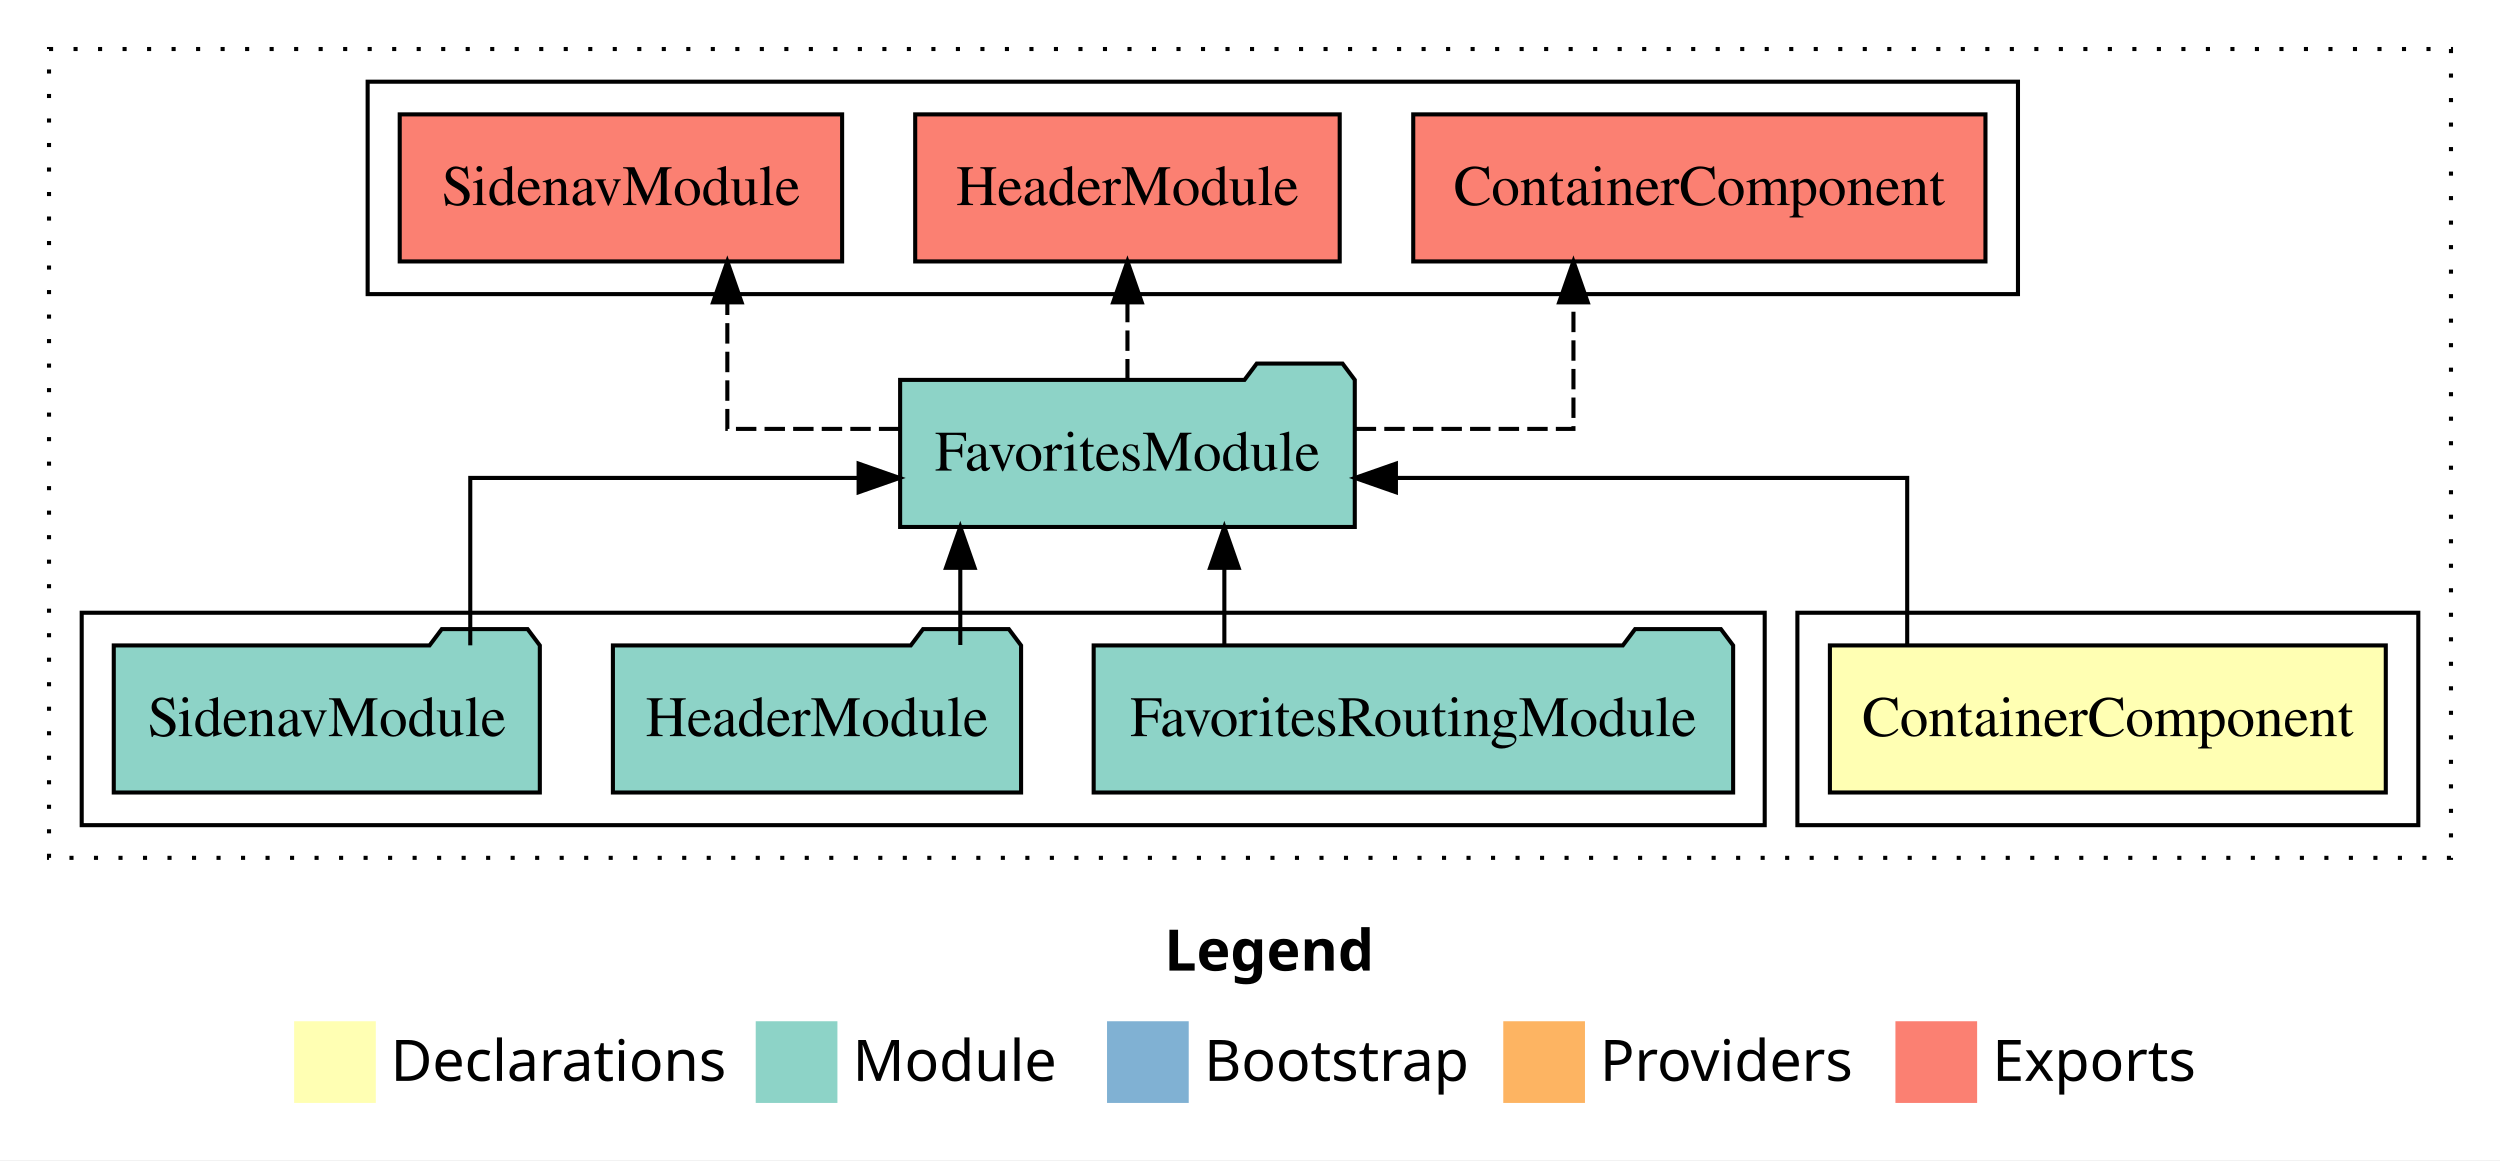
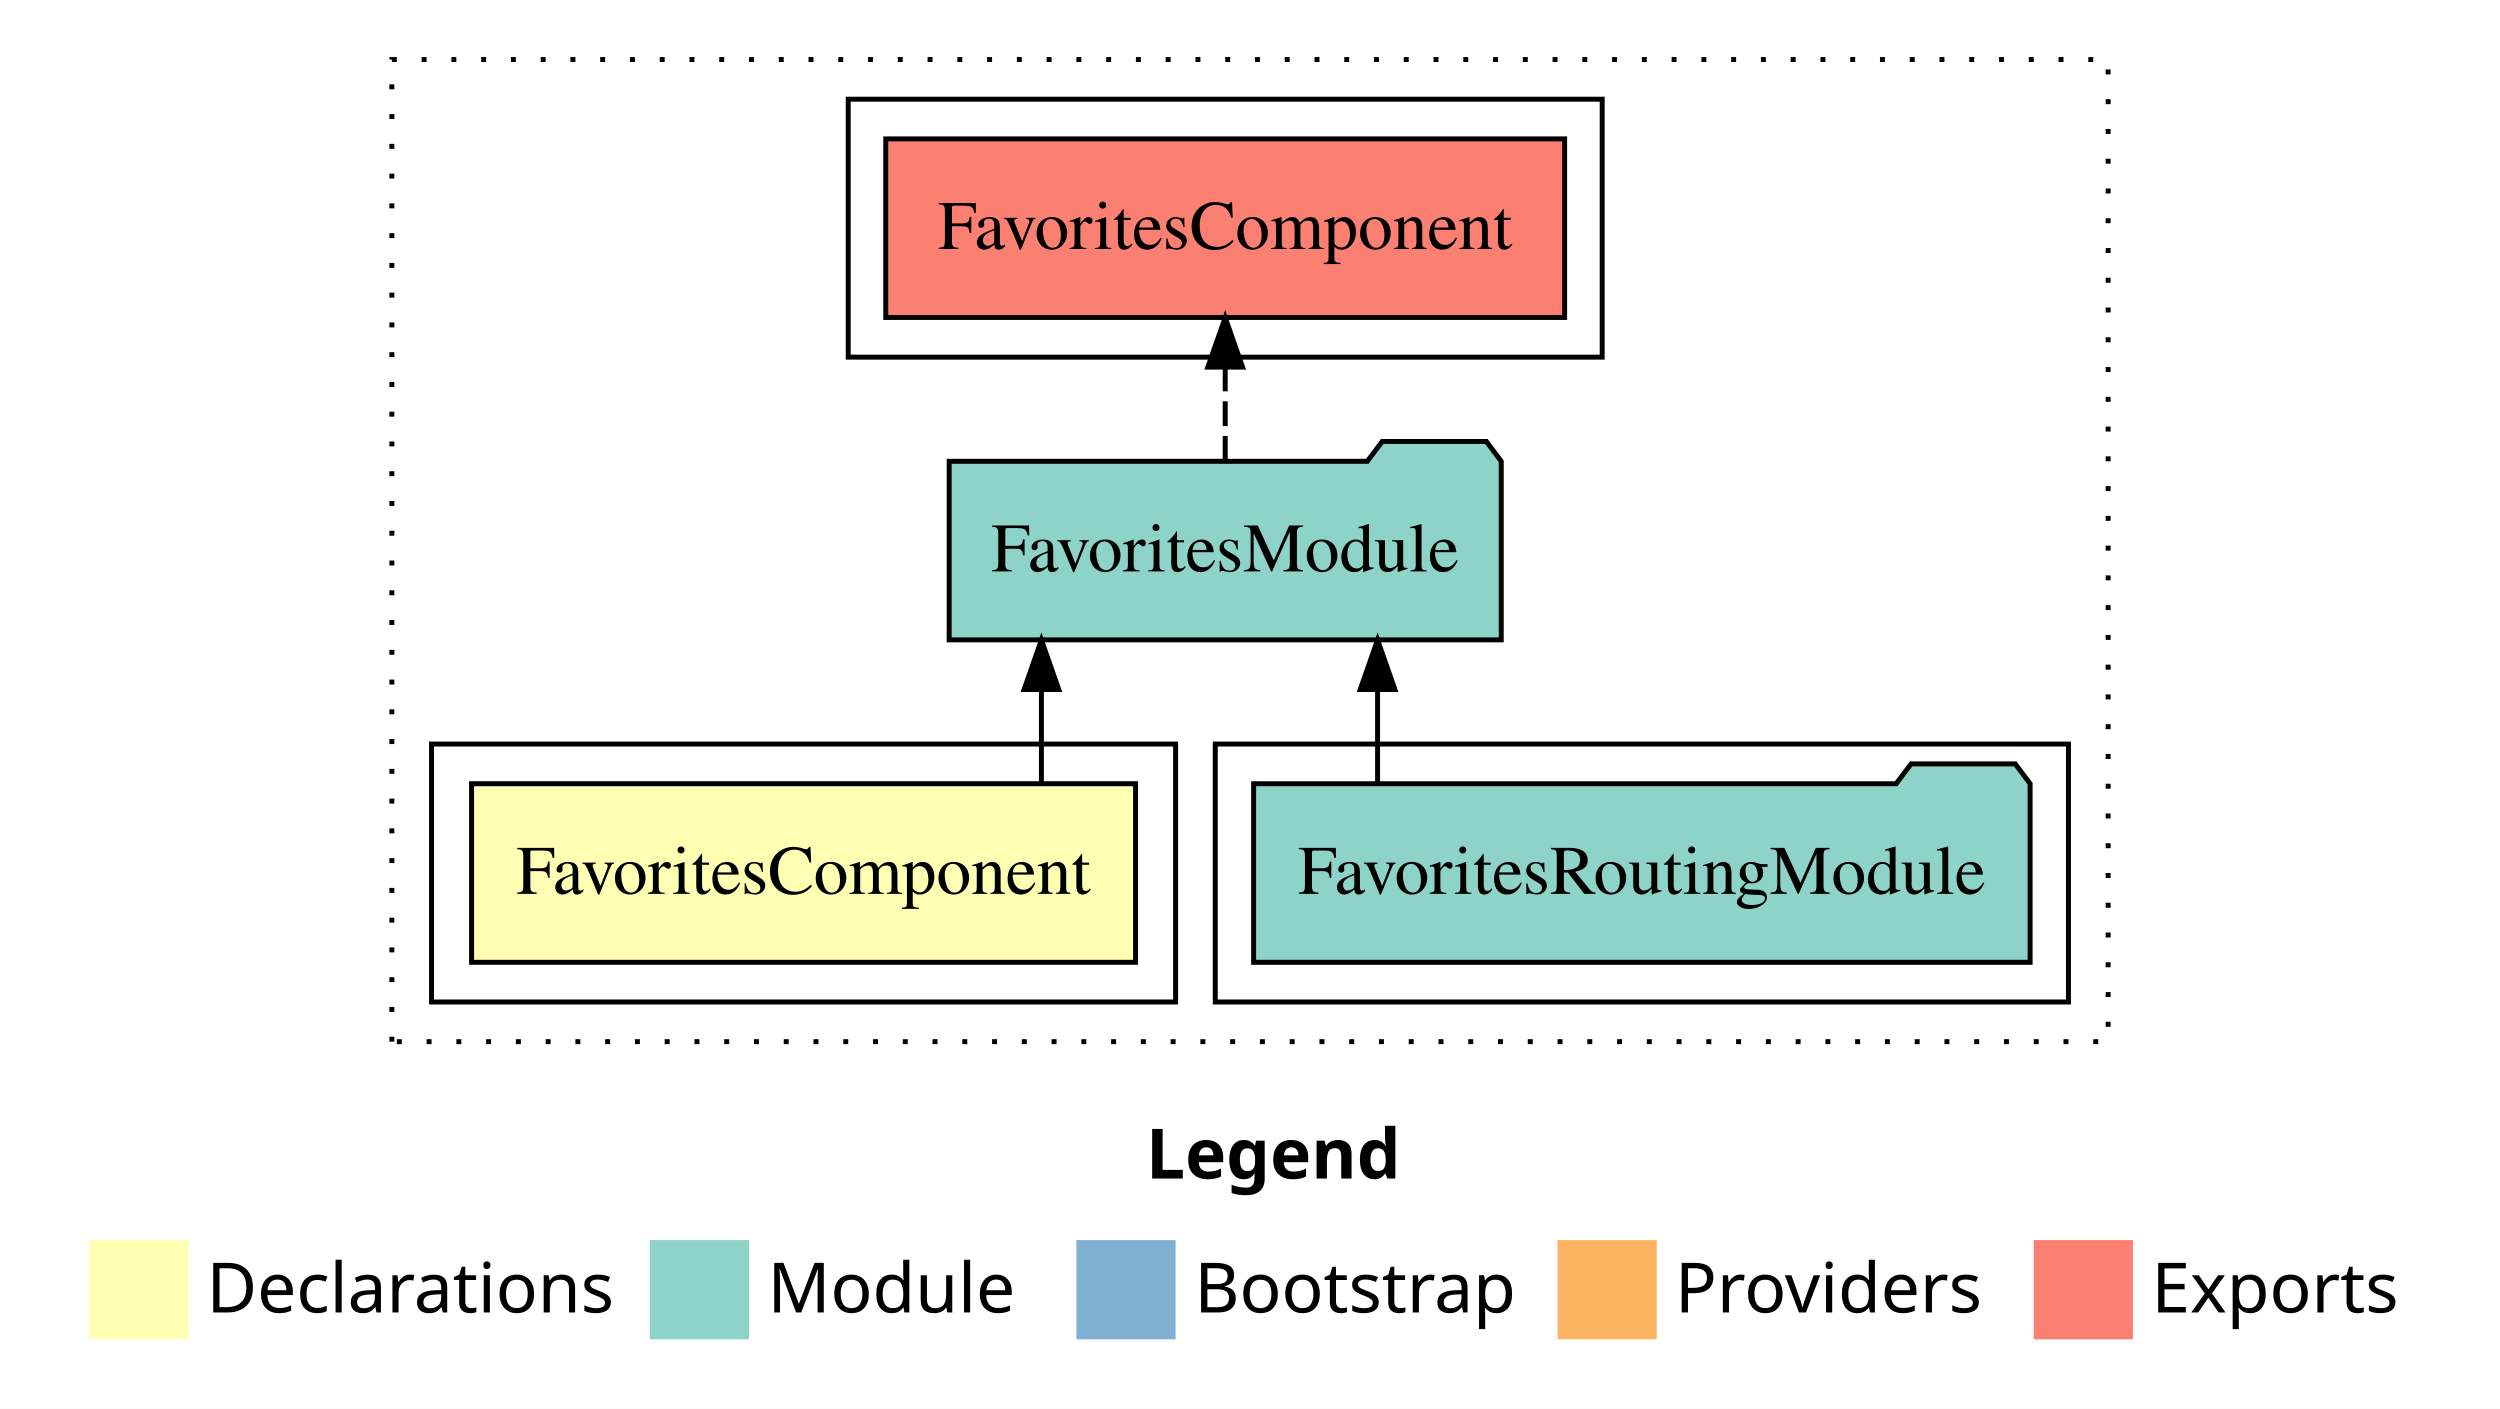
- <svg xmlns="http://www.w3.org/2000/svg" width="612pt" height="284pt" viewBox="0.00 0.00 612.00 284.00">
+ <svg xmlns="http://www.w3.org/2000/svg" width="504pt" height="284pt" viewBox="0.00 0.00 504.00 284.00">
  <g id="graph0" class="graph" transform="scale(1 1) rotate(0) translate(4 280)">
-     <polygon fill="white" stroke="transparent" points="-4,4 -4,-280 608,-280 608,4 -4,4" />
-     <text text-anchor="start" x="281.01" y="-42.4" font-family="sans-serif" font-weight="bold" font-size="14.00">Legend</text>
-     <polygon fill="#ffffb3" stroke="transparent" points="68,-10 68,-30 88,-30 88,-10 68,-10" />
-     <text text-anchor="start" x="91.63" y="-15.4" font-family="sans-serif" font-size="14.00">  Declarations</text>
-     <polygon fill="#8dd3c7" stroke="transparent" points="181,-10 181,-30 201,-30 201,-10 181,-10" />
-     <text text-anchor="start" x="204.73" y="-15.4" font-family="sans-serif" font-size="14.00">  Module</text>
-     <polygon fill="#80b1d3" stroke="transparent" points="267,-10 267,-30 287,-30 287,-10 267,-10" />
-     <text text-anchor="start" x="290.78" y="-15.4" font-family="sans-serif" font-size="14.00">  Bootstrap</text>
-     <polygon fill="#fdb462" stroke="transparent" points="364,-10 364,-30 384,-30 384,-10 364,-10" />
-     <text text-anchor="start" x="387.67" y="-15.4" font-family="sans-serif" font-size="14.00">  Providers</text>
-     <polygon fill="#fb8072" stroke="transparent" points="460,-10 460,-30 480,-30 480,-10 460,-10" />
-     <text text-anchor="start" x="483.73" y="-15.4" font-family="sans-serif" font-size="14.00">  Exports</text>
+     <polygon fill="white" stroke="transparent" points="-4,4 -4,-280 500,-280 500,4 -4,4" />
+     <text text-anchor="start" x="227.01" y="-42.4" font-family="sans-serif" font-weight="bold" font-size="14.00">Legend</text>
+     <polygon fill="#ffffb3" stroke="transparent" points="14,-10 14,-30 34,-30 34,-10 14,-10" />
+     <text text-anchor="start" x="37.63" y="-15.4" font-family="sans-serif" font-size="14.00">  Declarations</text>
+     <polygon fill="#8dd3c7" stroke="transparent" points="127,-10 127,-30 147,-30 147,-10 127,-10" />
+     <text text-anchor="start" x="150.73" y="-15.4" font-family="sans-serif" font-size="14.00">  Module</text>
+     <polygon fill="#80b1d3" stroke="transparent" points="213,-10 213,-30 233,-30 233,-10 213,-10" />
+     <text text-anchor="start" x="236.78" y="-15.4" font-family="sans-serif" font-size="14.00">  Bootstrap</text>
+     <polygon fill="#fdb462" stroke="transparent" points="310,-10 310,-30 330,-30 330,-10 310,-10" />
+     <text text-anchor="start" x="333.67" y="-15.4" font-family="sans-serif" font-size="14.00">  Providers</text>
+     <polygon fill="#fb8072" stroke="transparent" points="406,-10 406,-30 426,-30 426,-10 406,-10" />
+     <text text-anchor="start" x="429.73" y="-15.4" font-family="sans-serif" font-size="14.00">  Exports</text>
    <g id="clust1" class="cluster">
-       <polygon fill="none" stroke="black" stroke-dasharray="1,5" points="8,-70 8,-268 596,-268 596,-70 8,-70" />
+       <polygon fill="none" stroke="black" stroke-dasharray="1,5" points="75,-70 75,-268 421,-268 421,-70 75,-70" />
+     </g>
+     <g id="clust4" class="cluster">
+       <polygon fill="none" stroke="black" points="241,-78 241,-130 413,-130 413,-78 241,-78" />
    </g>
    <g id="clust2" class="cluster">
-       <polygon fill="none" stroke="black" points="436,-78 436,-130 588,-130 588,-78 436,-78" />
+       <polygon fill="none" stroke="black" points="83,-78 83,-130 233,-130 233,-78 83,-78" />
    </g>
    <g id="clust5" class="cluster">
-       <polygon fill="none" stroke="black" points="86,-208 86,-260 490,-260 490,-208 86,-208" />
-     </g>
-     <g id="clust4" class="cluster">
-       <polygon fill="none" stroke="black" points="16,-78 16,-130 428,-130 428,-78 16,-78" />
+       <polygon fill="none" stroke="black" points="167,-208 167,-260 319,-260 319,-208 167,-208" />
    </g>
    <g id="node1" class="node">
-       <polygon fill="#ffffb3" stroke="black" points="580.04,-122 443.96,-122 443.96,-86 580.04,-86 580.04,-122" />
-       <text text-anchor="middle" x="512" y="-99.8" font-family="Times,serif" font-size="14.00">ContainerComponent</text>
+       <polygon fill="#ffffb3" stroke="black" points="224.93,-122 91.07,-122 91.07,-86 224.93,-86 224.93,-122" />
+       <text text-anchor="middle" x="158" y="-99.8" font-family="Times,serif" font-size="14.00">FavoritesComponent</text>
    </g>
    <g id="node2" class="node">
-       <polygon fill="#8dd3c7" stroke="black" points="327.65,-187 324.65,-191 303.65,-191 300.65,-187 216.35,-187 216.35,-151 327.65,-151 327.65,-187" />
-       <text text-anchor="middle" x="272" y="-164.8" font-family="Times,serif" font-size="14.00">FavoritesModule</text>
+       <polygon fill="#8dd3c7" stroke="black" points="298.65,-187 295.65,-191 274.65,-191 271.65,-187 187.35,-187 187.35,-151 298.65,-151 298.65,-187" />
+       <text text-anchor="middle" x="243" y="-164.8" font-family="Times,serif" font-size="14.00">FavoritesModule</text>
    </g>
    <g id="edge1" class="edge">
-       <path fill="none" stroke="black" d="M462.88,-122.02C462.88,-139.37 462.88,-163 462.88,-163 462.88,-163 337.72,-163 337.72,-163" />
-       <polygon fill="black" stroke="black" points="337.72,-159.5 327.72,-163 337.72,-166.5 337.72,-159.5" />
+       <path fill="none" stroke="black" d="M205.95,-122.11C205.95,-122.11 205.95,-140.99 205.95,-140.99" />
+       <polygon fill="black" stroke="black" points="202.45,-140.99 205.95,-150.99 209.45,-140.99 202.45,-140.99" />
    </g>
-     <g id="node6" class="node">
-       <polygon fill="#fb8072" stroke="black" points="482.04,-252 341.96,-252 341.96,-216 482.04,-216 482.04,-252" />
-       <text text-anchor="middle" x="412" y="-229.8" font-family="Times,serif" font-size="14.00">ContainerComponent </text>
+     <g id="node4" class="node">
+       <polygon fill="#fb8072" stroke="black" points="311.43,-252 174.57,-252 174.57,-216 311.43,-216 311.43,-252" />
+       <text text-anchor="middle" x="243" y="-229.8" font-family="Times,serif" font-size="14.00">FavoritesComponent </text>
    </g>
-     <g id="edge5" class="edge">
-       <path fill="none" stroke="black" stroke-dasharray="5,2" d="M327.87,-175C354.73,-175 381.18,-175 381.18,-175 381.18,-175 381.18,-205.98 381.18,-205.98" />
-       <polygon fill="black" stroke="black" points="377.68,-205.98 381.18,-215.98 384.68,-205.98 377.68,-205.98" />
-     </g>
-     <g id="node7" class="node">
-       <polygon fill="#fb8072" stroke="black" points="323.96,-252 220.04,-252 220.04,-216 323.96,-216 323.96,-252" />
-       <text text-anchor="middle" x="272" y="-229.8" font-family="Times,serif" font-size="14.00">HeaderModule </text>
-     </g>
-     <g id="edge6" class="edge">
-       <path fill="none" stroke="black" stroke-dasharray="5,2" d="M272,-187.11C272,-187.11 272,-205.99 272,-205.99" />
-       <polygon fill="black" stroke="black" points="268.5,-205.99 272,-215.99 275.5,-205.99 268.5,-205.99" />
-     </g>
-     <g id="node8" class="node">
-       <polygon fill="#fb8072" stroke="black" points="202.15,-252 93.85,-252 93.85,-216 202.15,-216 202.15,-252" />
-       <text text-anchor="middle" x="148" y="-229.8" font-family="Times,serif" font-size="14.00">SidenavModule </text>
-     </g>
-     <g id="edge7" class="edge">
-       <path fill="none" stroke="black" stroke-dasharray="5,2" d="M216.16,-175C194.16,-175 174.05,-175 174.05,-175 174.05,-175 174.05,-205.98 174.05,-205.98" />
-       <polygon fill="black" stroke="black" points="170.55,-205.98 174.05,-215.98 177.55,-205.98 170.55,-205.98" />
+     <g id="edge3" class="edge">
+       <path fill="none" stroke="black" stroke-dasharray="5,2" d="M243,-187.11C243,-187.11 243,-205.99 243,-205.99" />
+       <polygon fill="black" stroke="black" points="239.5,-205.99 243,-215.99 246.5,-205.99 239.5,-205.99" />
    </g>
    <g id="node3" class="node">
-       <polygon fill="#8dd3c7" stroke="black" points="420.27,-122 417.27,-126 396.27,-126 393.27,-122 263.73,-122 263.73,-86 420.27,-86 420.27,-122" />
-       <text text-anchor="middle" x="342" y="-99.8" font-family="Times,serif" font-size="14.00">FavoritesRoutingModule</text>
+       <polygon fill="#8dd3c7" stroke="black" points="405.27,-122 402.27,-126 381.27,-126 378.27,-122 248.73,-122 248.73,-86 405.27,-86 405.27,-122" />
+       <text text-anchor="middle" x="327" y="-99.8" font-family="Times,serif" font-size="14.00">FavoritesRoutingModule</text>
    </g>
    <g id="edge2" class="edge">
-       <path fill="none" stroke="black" d="M295.72,-122.11C295.72,-122.11 295.72,-140.99 295.72,-140.99" />
-       <polygon fill="black" stroke="black" points="292.22,-140.99 295.72,-150.99 299.22,-140.99 292.22,-140.99" />
-     </g>
-     <g id="node4" class="node">
-       <polygon fill="#8dd3c7" stroke="black" points="245.96,-122 242.96,-126 221.96,-126 218.96,-122 146.04,-122 146.04,-86 245.96,-86 245.96,-122" />
-       <text text-anchor="middle" x="196" y="-99.8" font-family="Times,serif" font-size="14.00">HeaderModule</text>
-     </g>
-     <g id="edge3" class="edge">
-       <path fill="none" stroke="black" d="M231.08,-122.11C231.08,-122.11 231.08,-140.99 231.08,-140.99" />
-       <polygon fill="black" stroke="black" points="227.58,-140.99 231.08,-150.99 234.58,-140.99 227.58,-140.99" />
-     </g>
-     <g id="node5" class="node">
-       <polygon fill="#8dd3c7" stroke="black" points="128.15,-122 125.15,-126 104.15,-126 101.15,-122 23.85,-122 23.85,-86 128.15,-86 128.15,-122" />
-       <text text-anchor="middle" x="76" y="-99.8" font-family="Times,serif" font-size="14.00">SidenavModule</text>
-     </g>
-     <g id="edge4" class="edge">
-       <path fill="none" stroke="black" d="M111.12,-122.02C111.12,-139.37 111.12,-163 111.12,-163 111.12,-163 206.19,-163 206.19,-163" />
-       <polygon fill="black" stroke="black" points="206.19,-166.5 216.19,-163 206.19,-159.5 206.19,-166.5" />
+       <path fill="none" stroke="black" d="M273.72,-122.11C273.72,-122.11 273.72,-140.99 273.72,-140.99" />
+       <polygon fill="black" stroke="black" points="270.22,-140.99 273.72,-150.99 277.22,-140.99 270.22,-140.99" />
    </g>
  </g>
</svg>
